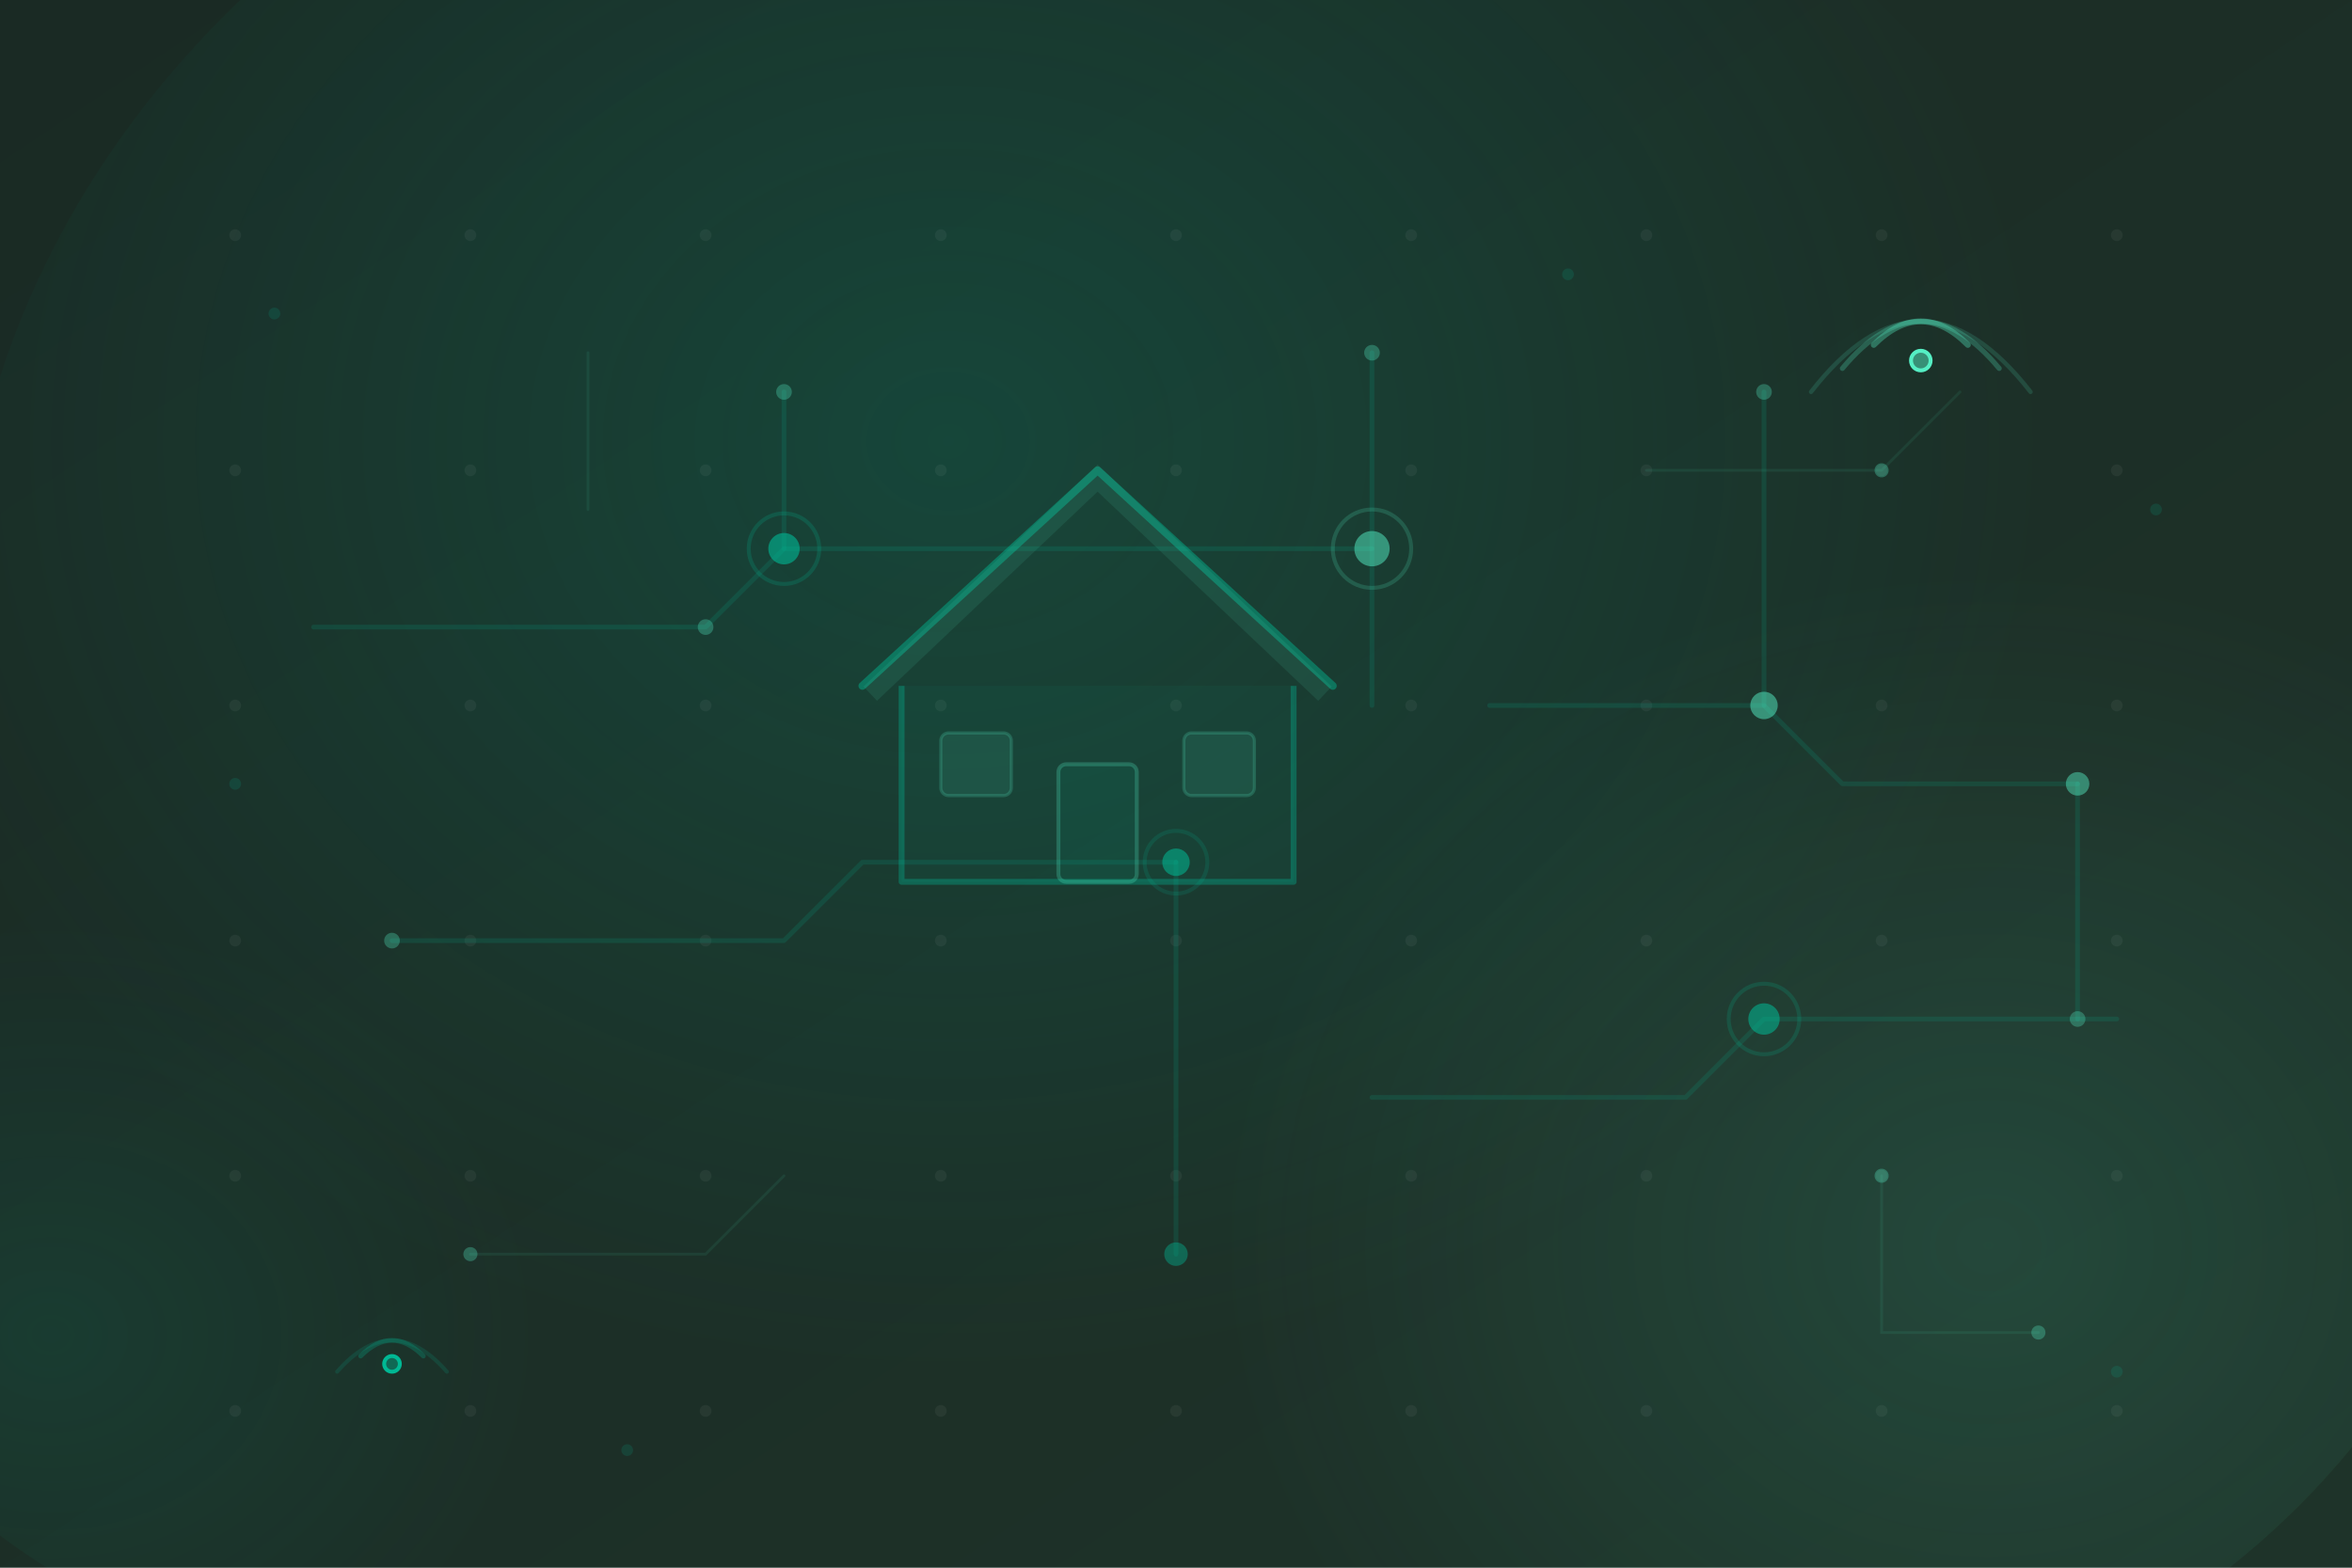
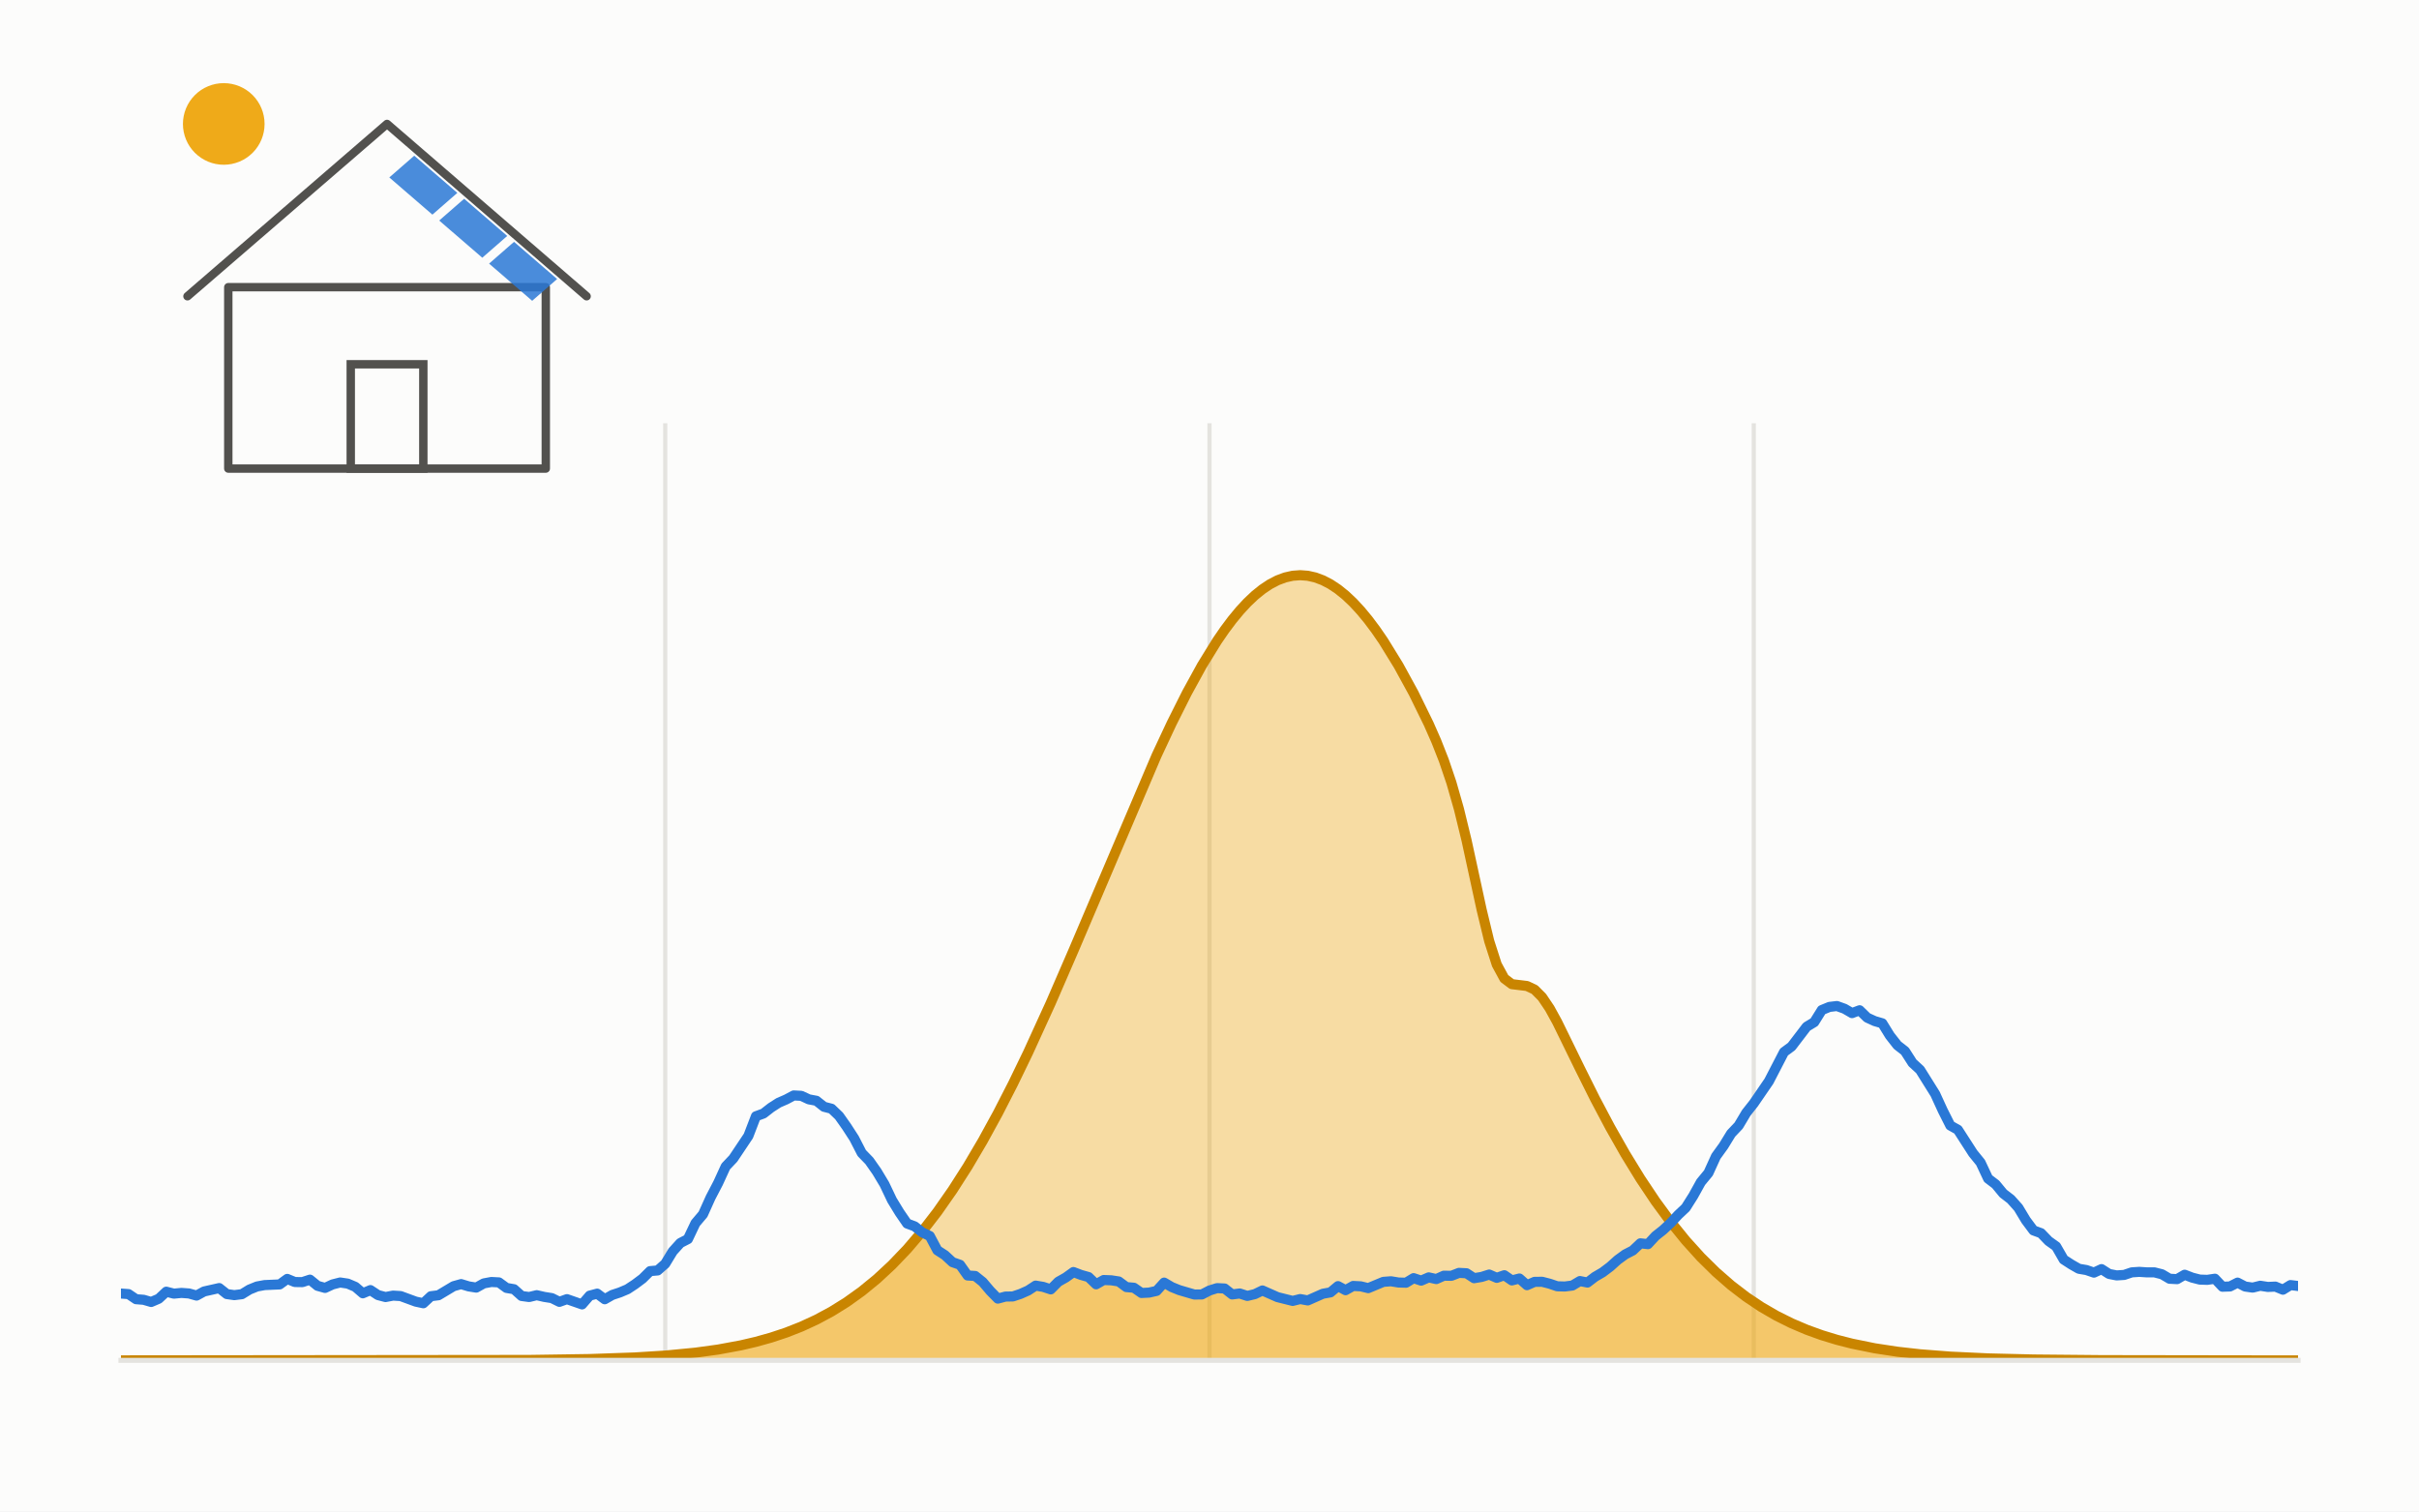
- <svg xmlns="http://www.w3.org/2000/svg" viewBox="0 0 600 400">
+ <svg xmlns="http://www.w3.org/2000/svg" xmlns:xlink="http://www.w3.org/1999/xlink" width="576pt" height="360pt" viewBox="0 0 576 360" version="1.1">
  <defs>
-     <linearGradient id="bg" x1="0" y1="0" x2="1" y2="1">
-       <stop offset="0%" stop-color="#1a2a24" />
-       <stop offset="100%" stop-color="#1e3329" />
-     </linearGradient>
-     <radialGradient id="glow1" cx="45%" cy="40%" r="50%">
-       <stop offset="0%" stop-color="#00b894" stop-opacity="0.18" />
-       <stop offset="100%" stop-color="#00b894" stop-opacity="0" />
-     </radialGradient>
-     <radialGradient id="glow2" cx="70%" cy="65%" r="45%">
-       <stop offset="0%" stop-color="#55efc4" stop-opacity="0.12" />
-       <stop offset="100%" stop-color="#55efc4" stop-opacity="0" />
-     </radialGradient>
-     <radialGradient id="glow3" cx="20%" cy="70%" r="35%">
-       <stop offset="0%" stop-color="#00b894" stop-opacity="0.1" />
-       <stop offset="100%" stop-color="#00b894" stop-opacity="0" />
-     </radialGradient>
-     <radialGradient id="nodeGlow" cx="50%" cy="50%" r="50%">
-       <stop offset="0%" stop-color="#55efc4" stop-opacity="0.6" />
-       <stop offset="100%" stop-color="#55efc4" stop-opacity="0" />
-     </radialGradient>
+     <style type="text/css">*{stroke-linejoin: round; stroke-linecap: butt}</style>
  </defs>
-   <rect width="600" height="400" fill="url(#bg)" />
-   <ellipse cx="270" cy="160" rx="280" ry="240" fill="url(#glow1)" />
-   <ellipse cx="420" cy="260" rx="220" ry="190" fill="url(#glow2)" />
-   <ellipse cx="120" cy="280" rx="180" ry="150" fill="url(#glow3)" />
-   <g fill="#ffffff" fill-opacity="0.05">
-     <circle cx="60" cy="60" r="1.5" />
-     <circle cx="120" cy="60" r="1.5" />
-     <circle cx="180" cy="60" r="1.5" />
-     <circle cx="240" cy="60" r="1.5" />
-     <circle cx="300" cy="60" r="1.5" />
-     <circle cx="360" cy="60" r="1.5" />
-     <circle cx="420" cy="60" r="1.5" />
-     <circle cx="480" cy="60" r="1.5" />
-     <circle cx="540" cy="60" r="1.5" />
-     <circle cx="60" cy="120" r="1.5" />
-     <circle cx="120" cy="120" r="1.5" />
-     <circle cx="180" cy="120" r="1.5" />
-     <circle cx="240" cy="120" r="1.5" />
-     <circle cx="300" cy="120" r="1.5" />
-     <circle cx="360" cy="120" r="1.5" />
-     <circle cx="420" cy="120" r="1.5" />
-     <circle cx="480" cy="120" r="1.5" />
-     <circle cx="540" cy="120" r="1.5" />
-     <circle cx="60" cy="180" r="1.5" />
-     <circle cx="120" cy="180" r="1.5" />
-     <circle cx="180" cy="180" r="1.5" />
-     <circle cx="240" cy="180" r="1.5" />
-     <circle cx="300" cy="180" r="1.5" />
-     <circle cx="360" cy="180" r="1.5" />
-     <circle cx="420" cy="180" r="1.5" />
-     <circle cx="480" cy="180" r="1.5" />
-     <circle cx="540" cy="180" r="1.5" />
-     <circle cx="60" cy="240" r="1.5" />
-     <circle cx="120" cy="240" r="1.5" />
-     <circle cx="180" cy="240" r="1.5" />
-     <circle cx="240" cy="240" r="1.5" />
-     <circle cx="300" cy="240" r="1.5" />
-     <circle cx="360" cy="240" r="1.5" />
-     <circle cx="420" cy="240" r="1.5" />
-     <circle cx="480" cy="240" r="1.5" />
-     <circle cx="540" cy="240" r="1.5" />
-     <circle cx="60" cy="300" r="1.5" />
-     <circle cx="120" cy="300" r="1.5" />
-     <circle cx="180" cy="300" r="1.5" />
-     <circle cx="240" cy="300" r="1.5" />
-     <circle cx="300" cy="300" r="1.5" />
-     <circle cx="360" cy="300" r="1.5" />
-     <circle cx="420" cy="300" r="1.5" />
-     <circle cx="480" cy="300" r="1.5" />
-     <circle cx="540" cy="300" r="1.5" />
-     <circle cx="60" cy="360" r="1.5" />
-     <circle cx="120" cy="360" r="1.5" />
-     <circle cx="180" cy="360" r="1.5" />
-     <circle cx="240" cy="360" r="1.5" />
-     <circle cx="300" cy="360" r="1.5" />
-     <circle cx="360" cy="360" r="1.5" />
-     <circle cx="420" cy="360" r="1.5" />
-     <circle cx="480" cy="360" r="1.5" />
-     <circle cx="540" cy="360" r="1.5" />
+   <g id="figure_1">
+     <g id="patch_1">
+       <path d="M 0 360  L 576 360  L 576 0  L 0 0  z " style="fill: #fcfcfb" />
+     </g>
+     <g id="axes_1">
+       <g id="patch_2">
+         <path d="M 28.8 324  L 547.2 324  L 547.2 100.8  L 28.8 100.8  z " style="fill: #fcfcfb" />
+       </g>
+       <g id="line2d_1">
+         <path d="M 158.4 324  L 158.4 100.8  " clip-path="url(#p621717ee57)" style="fill: none; stroke: #e4e3df; stroke-linecap: square" />
+       </g>
+       <g id="line2d_2">
+         <path d="M 288 324  L 288 100.8  " clip-path="url(#p621717ee57)" style="fill: none; stroke: #e4e3df; stroke-linecap: square" />
+       </g>
+       <g id="line2d_3">
+         <path d="M 417.6 324  L 417.6 100.8  " clip-path="url(#p621717ee57)" style="fill: none; stroke: #e4e3df; stroke-linecap: square" />
+       </g>
+       <g id="FillBetweenPolyCollection_1">
+         <defs>
+           <path id="m6643ab1f1b" d="M 28.8 -36  L 28.8 -36  L 30.6 -36  L 32.4 -36  L 34.2 -36  L 36 -36  L 37.8 -36  L 39.6 -36  L 41.4 -36  L 43.2 -36  L 45 -36  L 46.8 -36  L 48.6 -36  L 50.4 -36  L 52.2 -36  L 54 -36  L 55.8 -36  L 57.6 -36  L 59.4 -36  L 61.2 -36  L 63 -36  L 64.8 -36  L 66.6 -36  L 68.4 -36  L 70.2 -36  L 72 -36  L 73.8 -36  L 75.6 -36  L 77.4 -36  L 79.2 -36  L 81 -36  L 82.8 -36  L 84.6 -36  L 86.4 -36  L 88.2 -36  L 90 -36  L 91.8 -36  L 93.6 -36  L 95.4 -36  L 97.2 -36  L 99 -36  L 100.8 -36  L 102.6 -36  L 104.4 -36  L 106.2 -36  L 108 -36  L 109.8 -36  L 111.6 -36  L 113.4 -36  L 115.2 -36  L 117 -36  L 118.8 -36  L 120.6 -36  L 122.4 -36  L 124.2 -36  L 126 -36  L 127.8 -36  L 129.6 -36  L 131.4 -36  L 133.2 -36  L 135 -36  L 136.8 -36  L 138.6 -36  L 140.4 -36  L 142.2 -36  L 144 -36  L 145.8 -36  L 147.6 -36  L 149.4 -36  L 151.2 -36  L 153 -36  L 154.8 -36  L 156.6 -36  L 158.4 -36  L 160.2 -36  L 162 -36  L 163.8 -36  L 165.6 -36  L 167.4 -36  L 169.2 -36  L 171 -36  L 172.8 -36  L 174.6 -36  L 176.4 -36  L 178.2 -36  L 180 -36  L 181.8 -36  L 183.6 -36  L 185.4 -36  L 187.2 -36  L 189 -36  L 190.8 -36  L 192.6 -36  L 194.4 -36  L 196.2 -36  L 198 -36  L 199.8 -36  L 201.6 -36  L 203.4 -36  L 205.2 -36  L 207 -36  L 208.8 -36  L 210.6 -36  L 212.4 -36  L 214.2 -36  L 216 -36  L 217.8 -36  L 219.6 -36  L 221.4 -36  L 223.2 -36  L 225 -36  L 226.8 -36  L 228.6 -36  L 230.4 -36  L 232.2 -36  L 234 -36  L 235.8 -36  L 237.6 -36  L 239.4 -36  L 241.2 -36  L 243 -36  L 244.8 -36  L 246.6 -36  L 248.4 -36  L 250.2 -36  L 252 -36  L 253.8 -36  L 255.6 -36  L 257.4 -36  L 259.2 -36  L 261 -36  L 262.8 -36  L 264.6 -36  L 266.4 -36  L 268.2 -36  L 270 -36  L 271.8 -36  L 273.6 -36  L 275.4 -36  L 277.2 -36  L 279 -36  L 280.8 -36  L 282.6 -36  L 284.4 -36  L 286.2 -36  L 288 -36  L 289.8 -36  L 291.6 -36  L 293.4 -36  L 295.2 -36  L 297 -36  L 298.8 -36  L 300.6 -36  L 302.4 -36  L 304.2 -36  L 306 -36  L 307.8 -36  L 309.6 -36  L 311.4 -36  L 313.2 -36  L 315 -36  L 316.8 -36  L 318.6 -36  L 320.4 -36  L 322.2 -36  L 324 -36  L 325.8 -36  L 327.6 -36  L 329.4 -36  L 331.2 -36  L 333 -36  L 334.8 -36  L 336.6 -36  L 338.4 -36  L 340.2 -36  L 342 -36  L 343.8 -36  L 345.6 -36  L 347.4 -36  L 349.2 -36  L 351 -36  L 352.8 -36  L 354.6 -36  L 356.4 -36  L 358.2 -36  L 360 -36  L 361.8 -36  L 363.6 -36  L 365.4 -36  L 367.2 -36  L 369 -36  L 370.8 -36  L 372.6 -36  L 374.4 -36  L 376.2 -36  L 378 -36  L 379.8 -36  L 381.6 -36  L 383.4 -36  L 385.2 -36  L 387 -36  L 388.8 -36  L 390.6 -36  L 392.4 -36  L 394.2 -36  L 396 -36  L 397.8 -36  L 399.6 -36  L 401.4 -36  L 403.2 -36  L 405 -36  L 406.8 -36  L 408.6 -36  L 410.4 -36  L 412.2 -36  L 414 -36  L 415.8 -36  L 417.6 -36  L 419.4 -36  L 421.2 -36  L 423 -36  L 424.8 -36  L 426.6 -36  L 428.4 -36  L 430.2 -36  L 432 -36  L 433.8 -36  L 435.6 -36  L 437.4 -36  L 439.2 -36  L 441 -36  L 442.8 -36  L 444.6 -36  L 446.4 -36  L 448.2 -36  L 450 -36  L 451.8 -36  L 453.6 -36  L 455.4 -36  L 457.2 -36  L 459 -36  L 460.8 -36  L 462.6 -36  L 464.4 -36  L 466.2 -36  L 468 -36  L 469.8 -36  L 471.6 -36  L 473.4 -36  L 475.2 -36  L 477 -36  L 478.8 -36  L 480.6 -36  L 482.4 -36  L 484.2 -36  L 486 -36  L 487.8 -36  L 489.6 -36  L 491.4 -36  L 493.2 -36  L 495 -36  L 496.8 -36  L 498.6 -36  L 500.4 -36  L 502.2 -36  L 504 -36  L 505.8 -36  L 507.6 -36  L 509.4 -36  L 511.2 -36  L 513 -36  L 514.8 -36  L 516.6 -36  L 518.4 -36  L 520.2 -36  L 522 -36  L 523.8 -36  L 525.6 -36  L 527.4 -36  L 529.2 -36  L 531 -36  L 532.8 -36  L 534.6 -36  L 536.4 -36  L 538.2 -36  L 540 -36  L 541.8 -36  L 543.6 -36  L 545.4 -36  L 547.2 -36  L 547.2 -36.001  L 547.2 -36.001  L 545.4 -36.001  L 543.6 -36.001  L 541.8 -36.001  L 540 -36.001  L 538.2 -36.002  L 536.4 -36.002  L 534.6 -36.002  L 532.8 -36.003  L 531 -36.003  L 529.2 -36.004  L 527.4 -36.005  L 525.6 -36.006  L 523.8 -36.007  L 522 -36.008  L 520.2 -36.009  L 518.4 -36.011  L 516.6 -36.013  L 514.8 -36.016  L 513 -36.018  L 511.2 -36.022  L 509.4 -36.025  L 507.6 -36.03  L 505.8 -36.035  L 504 -36.041  L 502.2 -36.048  L 500.4 -36.056  L 498.6 -36.065  L 496.8 -36.075  L 495 -36.088  L 493.2 -36.102  L 491.4 -36.118  L 489.6 -36.136  L 487.8 -36.157  L 486 -36.181  L 484.2 -36.208  L 482.4 -36.24  L 480.6 -36.275  L 478.8 -36.315  L 477 -36.361  L 475.2 -36.413  L 473.4 -36.471  L 471.6 -36.537  L 469.8 -36.611  L 468 -36.694  L 466.2 -36.788  L 464.4 -36.893  L 462.6 -37.01  L 460.8 -37.141  L 459 -37.288  L 457.2 -37.451  L 455.4 -37.632  L 453.6 -37.834  L 451.8 -38.057  L 450 -38.304  L 448.2 -38.577  L 446.4 -38.878  L 444.6 -39.21  L 442.8 -39.575  L 441 -39.976  L 439.2 -40.415  L 437.4 -40.896  L 435.6 -41.421  L 433.8 -41.994  L 432 -42.617  L 430.2 -43.296  L 428.4 -44.032  L 426.6 -44.829  L 424.8 -45.692  L 423 -46.623  L 421.2 -47.627  L 419.4 -48.708  L 417.6 -49.869  L 415.8 -51.115  L 414 -52.448  L 412.2 -53.874  L 410.4 -55.394  L 408.6 -57.014  L 406.8 -58.736  L 405 -60.564  L 403.2 -62.5  L 401.4 -64.548  L 399.6 -66.709  L 397.8 -68.987  L 396 -71.382  L 394.2 -73.896  L 392.4 -76.531  L 390.6 -79.286  L 388.8 -82.161  L 387 -85.156  L 385.2 -88.27  L 383.4 -91.501  L 381.6 -94.846  L 379.8 -98.302  L 378 -101.863  L 376.2 -105.516  L 374.4 -109.233  L 372.6 -112.953  L 370.8 -116.555  L 369 -119.835  L 367.2 -122.511  L 365.4 -124.317  L 363.6 -125.164  L 361.8 -125.345  L 360 -125.601  L 358.2 -126.951  L 356.4 -130.271  L 354.6 -135.87  L 352.8 -143.319  L 351 -151.67  L 349.2 -159.896  L 347.4 -167.287  L 345.6 -173.59  L 343.8 -178.902  L 342 -183.482  L 340.2 -187.577  L 338.4 -191.361  L 336.6 -194.925  L 334.8 -198.304  L 333 -201.506  L 331.2 -204.524  L 329.4 -207.348  L 327.6 -209.969  L 325.8 -212.374  L 324 -214.554  L 322.2 -216.5  L 320.4 -218.203  L 318.6 -219.657  L 316.8 -220.856  L 315 -221.793  L 313.2 -222.466  L 311.4 -222.87  L 309.6 -223.005  L 307.8 -222.87  L 306 -222.466  L 304.2 -221.793  L 302.4 -220.856  L 300.6 -219.657  L 298.8 -218.203  L 297 -216.5  L 295.2 -214.554  L 293.4 -212.374  L 291.6 -209.969  L 289.8 -207.349  L 288 -204.524  L 286.2 -201.507  L 284.4 -198.309  L 282.6 -194.943  L 280.8 -191.422  L 279 -187.76  L 277.2 -183.97  L 275.4 -180.066  L 273.6 -176.062  L 271.8 -171.973  L 270 -167.813  L 268.2 -163.596  L 266.4 -159.335  L 264.6 -155.044  L 262.8 -150.737  L 261 -146.426  L 259.2 -142.123  L 257.4 -137.841  L 255.6 -133.59  L 253.8 -129.381  L 252 -125.226  L 250.2 -121.131  L 248.4 -117.108  L 246.6 -113.163  L 244.8 -109.304  L 243 -105.537  L 241.2 -101.869  L 239.4 -98.304  L 237.6 -94.847  L 235.8 -91.501  L 234 -88.27  L 232.2 -85.156  L 230.4 -82.161  L 228.6 -79.286  L 226.8 -76.531  L 225 -73.896  L 223.2 -71.382  L 221.4 -68.987  L 219.6 -66.709  L 217.8 -64.548  L 216 -62.5  L 214.2 -60.564  L 212.4 -58.736  L 210.6 -57.014  L 208.8 -55.394  L 207 -53.874  L 205.2 -52.448  L 203.4 -51.115  L 201.6 -49.869  L 199.8 -48.708  L 198 -47.627  L 196.2 -46.623  L 194.4 -45.692  L 192.6 -44.829  L 190.8 -44.032  L 189 -43.296  L 187.2 -42.617  L 185.4 -41.994  L 183.6 -41.421  L 181.8 -40.896  L 180 -40.415  L 178.2 -39.976  L 176.4 -39.575  L 174.6 -39.21  L 172.8 -38.878  L 171 -38.577  L 169.2 -38.304  L 167.4 -38.057  L 165.6 -37.834  L 163.8 -37.632  L 162 -37.451  L 160.2 -37.288  L 158.4 -37.141  L 156.6 -37.01  L 154.8 -36.893  L 153 -36.788  L 151.2 -36.694  L 149.4 -36.611  L 147.6 -36.537  L 145.8 -36.471  L 144 -36.413  L 142.2 -36.361  L 140.4 -36.315  L 138.6 -36.275  L 136.8 -36.24  L 135 -36.208  L 133.2 -36.181  L 131.4 -36.157  L 129.6 -36.136  L 127.8 -36.118  L 126 -36.102  L 124.2 -36.088  L 122.4 -36.075  L 120.6 -36.065  L 118.8 -36.056  L 117 -36.048  L 115.2 -36.041  L 113.4 -36.035  L 111.6 -36.03  L 109.8 -36.025  L 108 -36.022  L 106.2 -36.018  L 104.4 -36.016  L 102.6 -36.013  L 100.8 -36.011  L 99 -36.009  L 97.2 -36.008  L 95.4 -36.007  L 93.6 -36.006  L 91.8 -36.005  L 90 -36.004  L 88.2 -36.003  L 86.4 -36.003  L 84.6 -36.002  L 82.8 -36.002  L 81 -36.002  L 79.2 -36.001  L 77.4 -36.001  L 75.6 -36.001  L 73.8 -36.001  L 72 -36.001  L 70.2 -36.001  L 68.4 -36  L 66.6 -36  L 64.8 -36  L 63 -36  L 61.2 -36  L 59.4 -36  L 57.6 -36  L 55.8 -36  L 54 -36  L 52.2 -36  L 50.4 -36  L 48.6 -36  L 46.8 -36  L 45 -36  L 43.2 -36  L 41.4 -36  L 39.6 -36  L 37.8 -36  L 36 -36  L 34.2 -36  L 32.4 -36  L 30.6 -36  L 28.8 -36  z " />
+         </defs>
+         <g clip-path="url(#p621717ee57)">
+           <use xlink:href="#m6643ab1f1b" x="0" y="360" style="fill: #eda100; fill-opacity: 0.35" />
+         </g>
+       </g>
+       <g id="FillBetweenPolyCollection_2">
+         <defs>
+           <path id="mfd271d36ff" d="M 28.8 -36  L 28.8 -36  L 30.6 -36  L 32.4 -36  L 34.2 -36  L 36 -36  L 37.8 -36  L 39.6 -36  L 41.4 -36  L 43.2 -36  L 45 -36  L 46.8 -36  L 48.6 -36  L 50.4 -36  L 52.2 -36  L 54 -36  L 55.8 -36  L 57.6 -36  L 59.4 -36  L 61.2 -36  L 63 -36  L 64.8 -36  L 66.6 -36  L 68.4 -36  L 70.2 -36  L 72 -36  L 73.8 -36  L 75.6 -36  L 77.4 -36  L 79.2 -36  L 81 -36  L 82.8 -36  L 84.6 -36  L 86.4 -36  L 88.2 -36  L 90 -36  L 91.8 -36  L 93.6 -36  L 95.4 -36  L 97.2 -36  L 99 -36  L 100.8 -36  L 102.6 -36  L 104.4 -36  L 106.2 -36  L 108 -36  L 109.8 -36  L 111.6 -36  L 113.4 -36  L 115.2 -36  L 117 -36  L 118.8 -36  L 120.6 -36  L 122.4 -36  L 124.2 -36  L 126 -36  L 127.8 -36  L 129.6 -36  L 131.4 -36  L 133.2 -36  L 135 -36  L 136.8 -36  L 138.6 -36  L 140.4 -36  L 142.2 -36  L 144 -36  L 145.8 -36  L 147.6 -36  L 149.4 -36  L 151.2 -36  L 153 -36  L 154.8 -36  L 156.6 -36  L 158.4 -36  L 160.2 -36  L 162 -36  L 163.8 -36  L 165.6 -36  L 167.4 -36  L 169.2 -36  L 171 -36  L 172.8 -36  L 174.6 -36  L 176.4 -36  L 178.2 -36  L 180 -36  L 181.8 -36  L 183.6 -36  L 185.4 -36  L 187.2 -36  L 189 -36  L 190.8 -36  L 192.6 -36  L 194.4 -36  L 196.2 -36  L 198 -36  L 199.8 -36  L 201.6 -36  L 203.4 -36  L 205.2 -36  L 207 -36  L 208.8 -36  L 210.6 -36  L 212.4 -36  L 214.2 -36  L 216 -36  L 217.8 -36  L 219.6 -36  L 221.4 -36  L 223.2 -36  L 225 -36  L 226.8 -36  L 228.6 -36  L 230.4 -36  L 232.2 -36  L 234 -36  L 235.8 -36  L 237.6 -36  L 239.4 -36  L 241.2 -36  L 243 -36  L 244.8 -36  L 246.6 -36  L 248.4 -36  L 250.2 -36  L 252 -36  L 253.8 -36  L 255.6 -36  L 257.4 -36  L 259.2 -36  L 261 -36  L 262.8 -36  L 264.6 -36  L 266.4 -36  L 268.2 -36  L 270 -36  L 271.8 -36  L 273.6 -36  L 275.4 -36  L 277.2 -36  L 279 -36  L 280.8 -36  L 282.6 -36  L 284.4 -36  L 286.2 -36  L 288 -36  L 289.8 -36  L 291.6 -36  L 293.4 -36  L 295.2 -36  L 297 -36  L 298.8 -36  L 300.6 -36  L 302.4 -36  L 304.2 -36  L 306 -36  L 307.8 -36  L 309.6 -36  L 311.4 -36  L 313.2 -36  L 315 -36  L 316.8 -36  L 318.6 -36  L 320.4 -36  L 322.2 -36  L 324 -36  L 325.8 -36  L 327.6 -36  L 329.4 -36  L 331.2 -36  L 333 -36  L 334.8 -36  L 336.6 -36  L 338.4 -36  L 340.2 -36  L 342 -36  L 343.8 -36  L 345.6 -36  L 347.4 -36  L 349.2 -36  L 351 -36  L 352.8 -36  L 354.6 -36  L 356.4 -36  L 358.2 -36  L 360 -36  L 361.8 -36  L 363.6 -36  L 365.4 -36  L 367.2 -36  L 369 -36  L 370.8 -36  L 372.6 -36  L 374.4 -36  L 376.2 -36  L 378 -36  L 379.8 -36  L 381.6 -36  L 383.4 -36  L 385.2 -36  L 387 -36  L 388.8 -36  L 390.6 -36  L 392.4 -36  L 394.2 -36  L 396 -36  L 397.8 -36  L 399.6 -36  L 401.4 -36  L 403.2 -36  L 405 -36  L 406.8 -36  L 408.6 -36  L 410.4 -36  L 412.2 -36  L 414 -36  L 415.8 -36  L 417.6 -36  L 419.4 -36  L 421.2 -36  L 423 -36  L 424.8 -36  L 426.6 -36  L 428.4 -36  L 430.2 -36  L 432 -36  L 433.8 -36  L 435.6 -36  L 437.4 -36  L 439.2 -36  L 441 -36  L 442.8 -36  L 444.6 -36  L 446.4 -36  L 448.2 -36  L 450 -36  L 451.8 -36  L 453.6 -36  L 455.4 -36  L 457.2 -36  L 459 -36  L 460.8 -36  L 462.6 -36  L 464.4 -36  L 466.2 -36  L 468 -36  L 469.8 -36  L 471.6 -36  L 473.4 -36  L 475.2 -36  L 477 -36  L 478.8 -36  L 480.6 -36  L 482.4 -36  L 484.2 -36  L 486 -36  L 487.8 -36  L 489.6 -36  L 491.4 -36  L 493.2 -36  L 495 -36  L 496.8 -36  L 498.6 -36  L 500.4 -36  L 502.2 -36  L 504 -36  L 505.8 -36  L 507.6 -36  L 509.4 -36  L 511.2 -36  L 513 -36  L 514.8 -36  L 516.6 -36  L 518.4 -36  L 520.2 -36  L 522 -36  L 523.8 -36  L 525.6 -36  L 527.4 -36  L 529.2 -36  L 531 -36  L 532.8 -36  L 534.6 -36  L 536.4 -36  L 538.2 -36  L 540 -36  L 541.8 -36  L 543.6 -36  L 545.4 -36  L 547.2 -36  L 547.2 -36.001  L 547.2 -36.001  L 545.4 -36.001  L 543.6 -36.001  L 541.8 -36.001  L 540 -36.001  L 538.2 -36.002  L 536.4 -36.002  L 534.6 -36.002  L 532.8 -36.003  L 531 -36.003  L 529.2 -36.004  L 527.4 -36.005  L 525.6 -36.006  L 523.8 -36.007  L 522 -36.008  L 520.2 -36.009  L 518.4 -36.011  L 516.6 -36.013  L 514.8 -36.016  L 513 -36.018  L 511.2 -36.022  L 509.4 -36.025  L 507.6 -36.03  L 505.8 -36.035  L 504 -36.041  L 502.2 -36.048  L 500.4 -36.056  L 498.6 -36.065  L 496.8 -36.075  L 495 -36.088  L 493.2 -36.102  L 491.4 -36.118  L 489.6 -36.136  L 487.8 -36.157  L 486 -36.181  L 484.2 -36.208  L 482.4 -36.24  L 480.6 -36.275  L 478.8 -36.315  L 477 -36.361  L 475.2 -36.413  L 473.4 -36.471  L 471.6 -36.537  L 469.8 -36.611  L 468 -36.694  L 466.2 -36.788  L 464.4 -36.893  L 462.6 -37.01  L 460.8 -37.141  L 459 -37.288  L 457.2 -37.451  L 455.4 -37.632  L 453.6 -37.834  L 451.8 -38.057  L 450 -38.304  L 448.2 -38.577  L 446.4 -38.878  L 444.6 -39.21  L 442.8 -39.575  L 441 -39.976  L 439.2 -40.415  L 437.4 -40.896  L 435.6 -41.421  L 433.8 -41.994  L 432 -42.617  L 430.2 -43.296  L 428.4 -44.032  L 426.6 -44.829  L 424.8 -45.692  L 423 -46.623  L 421.2 -47.627  L 419.4 -48.708  L 417.6 -49.869  L 415.8 -51.115  L 414 -52.448  L 412.2 -53.874  L 410.4 -55.394  L 408.6 -57.014  L 406.8 -58.736  L 405 -60.564  L 403.2 -62.5  L 401.4 -64.548  L 399.6 -66.709  L 397.8 -68.716  L 396 -67.044  L 394.2 -65.619  L 392.4 -63.679  L 390.6 -63.876  L 388.8 -62.175  L 387 -61.243  L 385.2 -59.932  L 383.4 -58.314  L 381.6 -56.959  L 379.8 -55.908  L 378 -54.531  L 376.2 -54.892  L 374.4 -53.821  L 372.6 -53.592  L 370.8 -53.644  L 369 -54.255  L 367.2 -54.719  L 365.4 -54.698  L 363.6 -53.905  L 361.8 -55.498  L 360 -55.041  L 358.2 -56.277  L 356.4 -55.653  L 354.6 -56.44  L 352.8 -55.872  L 351 -55.57  L 349.2 -56.747  L 347.4 -56.838  L 345.6 -56.138  L 343.8 -56.166  L 342 -55.359  L 340.2 -55.766  L 338.4 -54.988  L 336.6 -55.586  L 334.8 -54.493  L 333 -54.543  L 331.2 -54.837  L 329.4 -54.699  L 327.6 -53.952  L 325.8 -53.201  L 324 -53.634  L 322.2 -53.724  L 320.4 -52.712  L 318.6 -53.686  L 316.8 -52.191  L 315 -51.869  L 313.2 -51.102  L 311.4 -50.274  L 309.6 -50.603  L 307.8 -50.158  L 306 -50.56  L 304.2 -51.059  L 302.4 -51.86  L 300.6 -52.649  L 298.8 -51.777  L 297 -51.346  L 295.2 -51.932  L 293.4 -51.7  L 291.6 -53.116  L 289.8 -53.205  L 288 -52.638  L 286.2 -51.702  L 284.4 -51.678  L 282.6 -52.21  L 280.8 -52.732  L 279 -53.464  L 277.2 -54.521  L 275.4 -52.544  L 273.6 -52.138  L 271.8 -52.049  L 270 -53.298  L 268.2 -53.454  L 266.4 -54.79  L 264.6 -55.069  L 262.8 -55.137  L 261 -54.113  L 259.2 -55.843  L 257.4 -56.352  L 255.6 -57.038  L 253.8 -55.744  L 252 -54.726  L 250.2 -52.909  L 248.4 -53.501  L 246.6 -53.806  L 244.8 -52.631  L 243 -51.828  L 241.2 -51.224  L 239.4 -51.192  L 237.6 -50.706  L 235.8 -52.538  L 234 -54.662  L 232.2 -56.104  L 230.4 -56.214  L 228.6 -58.757  L 226.8 -59.388  L 225 -61.055  L 223.2 -62.219  L 221.4 -65.614  L 219.6 -66.48  L 217.8 -64.548  L 216 -62.5  L 214.2 -60.564  L 212.4 -58.736  L 210.6 -57.014  L 208.8 -55.394  L 207 -53.874  L 205.2 -52.448  L 203.4 -51.115  L 201.6 -49.869  L 199.8 -48.708  L 198 -47.627  L 196.2 -46.623  L 194.4 -45.692  L 192.6 -44.829  L 190.8 -44.032  L 189 -43.296  L 187.2 -42.617  L 185.4 -41.994  L 183.6 -41.421  L 181.8 -40.896  L 180 -40.415  L 178.2 -39.976  L 176.4 -39.575  L 174.6 -39.21  L 172.8 -38.878  L 171 -38.577  L 169.2 -38.304  L 167.4 -38.057  L 165.6 -37.834  L 163.8 -37.632  L 162 -37.451  L 160.2 -37.288  L 158.4 -37.141  L 156.6 -37.01  L 154.8 -36.893  L 153 -36.788  L 151.2 -36.694  L 149.4 -36.611  L 147.6 -36.537  L 145.8 -36.471  L 144 -36.413  L 142.2 -36.361  L 140.4 -36.315  L 138.6 -36.275  L 136.8 -36.24  L 135 -36.208  L 133.2 -36.181  L 131.4 -36.157  L 129.6 -36.136  L 127.8 -36.118  L 126 -36.102  L 124.2 -36.088  L 122.4 -36.075  L 120.6 -36.065  L 118.8 -36.056  L 117 -36.048  L 115.2 -36.041  L 113.4 -36.035  L 111.6 -36.03  L 109.8 -36.025  L 108 -36.022  L 106.2 -36.018  L 104.4 -36.016  L 102.6 -36.013  L 100.8 -36.011  L 99 -36.009  L 97.2 -36.008  L 95.4 -36.007  L 93.6 -36.006  L 91.8 -36.005  L 90 -36.004  L 88.2 -36.003  L 86.4 -36.003  L 84.6 -36.002  L 82.8 -36.002  L 81 -36.002  L 79.2 -36.001  L 77.4 -36.001  L 75.6 -36.001  L 73.8 -36.001  L 72 -36.001  L 70.2 -36.001  L 68.4 -36  L 66.6 -36  L 64.8 -36  L 63 -36  L 61.2 -36  L 59.4 -36  L 57.6 -36  L 55.8 -36  L 54 -36  L 52.2 -36  L 50.4 -36  L 48.6 -36  L 46.8 -36  L 45 -36  L 43.2 -36  L 41.4 -36  L 39.6 -36  L 37.8 -36  L 36 -36  L 34.2 -36  L 32.4 -36  L 30.6 -36  L 28.8 -36  z " />
+         </defs>
+         <g clip-path="url(#p621717ee57)">
+           <use xlink:href="#mfd271d36ff" x="0" y="360" style="fill: #eda100; fill-opacity: 0.35" />
+         </g>
+       </g>
+       <g id="matplotlib.axis_1" />
+       <g id="matplotlib.axis_2" />
+       <g id="line2d_4">
+         <path d="M 28.8 324  L 126 323.898  L 140.4 323.685  L 151.2 323.306  L 158.4 322.859  L 165.6 322.166  L 171 321.423  L 176.4 320.425  L 180 319.585  L 183.6 318.579  L 187.2 317.383  L 190.8 315.968  L 194.4 314.308  L 198 312.373  L 201.6 310.131  L 205.2 307.552  L 208.8 304.606  L 212.4 301.264  L 216 297.5  L 219.6 293.291  L 223.2 288.618  L 226.8 283.469  L 230.4 277.839  L 234 271.73  L 237.6 265.153  L 241.2 258.131  L 244.8 250.696  L 250.2 238.869  L 255.6 226.41  L 275.4 179.934  L 279 172.24  L 282.6 165.057  L 286.2 158.493  L 289.8 152.651  L 291.6 150.031  L 293.4 147.626  L 295.2 145.446  L 297 143.5  L 298.8 141.797  L 300.6 140.343  L 302.4 139.144  L 304.2 138.207  L 306 137.534  L 307.8 137.13  L 309.6 136.995  L 311.4 137.13  L 313.2 137.534  L 315 138.207  L 316.8 139.144  L 318.6 140.343  L 320.4 141.797  L 322.2 143.5  L 324 145.446  L 325.8 147.626  L 327.6 150.031  L 329.4 152.652  L 333 158.494  L 336.6 165.075  L 340.2 172.423  L 342 176.518  L 343.8 181.098  L 345.6 186.41  L 347.4 192.713  L 349.2 200.104  L 352.8 216.681  L 354.6 224.13  L 356.4 229.729  L 358.2 233.049  L 360 234.399  L 363.6 234.836  L 365.4 235.683  L 367.2 237.489  L 369 240.165  L 370.8 243.445  L 376.2 254.484  L 379.8 261.698  L 383.4 268.499  L 387 274.844  L 390.6 280.714  L 394.2 286.104  L 397.8 291.013  L 401.4 295.452  L 405 299.436  L 408.6 302.986  L 412.2 306.126  L 415.8 308.885  L 419.4 311.292  L 423 313.377  L 426.6 315.171  L 430.2 316.704  L 433.8 318.006  L 437.4 319.104  L 441 320.024  L 446.4 321.122  L 451.8 321.943  L 457.2 322.549  L 464.4 323.107  L 473.4 323.529  L 484.2 323.792  L 500.4 323.944  L 536.4 323.998  L 547.2 323.999  L 547.2 323.999  " clip-path="url(#p621717ee57)" style="fill: none; stroke: #c98500; stroke-width: 2.4; stroke-linecap: round" />
+       </g>
+       <g id="line2d_5">
+         <path d="M 28.8 308.085  L 30.6 308.215  L 32.4 309.433  L 34.2 309.573  L 36 310.095  L 37.8 309.322  L 39.6 307.644  L 41.4 308.109  L 43.2 307.936  L 45 308.066  L 46.8 308.572  L 48.6 307.59  L 52.2 306.781  L 54 308.208  L 55.8 308.464  L 57.6 308.237  L 59.4 307.135  L 61.2 306.403  L 63 306.071  L 66.6 305.911  L 68.4 304.599  L 70.2 305.34  L 72 305.366  L 73.8 304.776  L 75.6 306.243  L 77.4 306.748  L 79.2 305.911  L 81 305.451  L 82.8 305.721  L 84.6 306.485  L 86.4 308.028  L 88.2 307.265  L 90 308.448  L 91.8 308.92  L 93.6 308.578  L 95.4 308.687  L 99 310.01  L 100.8 310.399  L 102.6 308.724  L 104.4 308.493  L 108 306.339  L 109.8 305.835  L 111.6 306.381  L 113.4 306.671  L 115.2 305.669  L 117 305.332  L 118.8 305.428  L 120.6 306.745  L 122.4 307.054  L 124.2 308.668  L 126 308.913  L 127.8 308.478  L 129.6 308.888  L 131.4 309.173  L 133.2 310.064  L 135 309.419  L 138.6 310.671  L 140.4 308.589  L 142.2 308.108  L 144 309.445  L 145.8 308.418  L 147.6 307.823  L 149.4 307.061  L 151.2 305.876  L 153 304.527  L 154.8 302.743  L 156.6 302.584  L 158.4 300.996  L 160.2 298.035  L 162 296.043  L 163.8 295.115  L 165.6 291.331  L 167.4 289.21  L 169.2 285.214  L 171 281.761  L 172.8 277.831  L 174.6 275.933  L 178.2 270.549  L 180 265.864  L 181.8 265.202  L 183.6 263.799  L 185.4 262.643  L 187.2 261.86  L 189 260.904  L 190.8 260.996  L 192.6 261.833  L 194.4 262.172  L 196.2 263.6  L 198 264.068  L 199.8 265.794  L 201.6 268.349  L 203.4 271.13  L 205.2 274.629  L 207 276.489  L 208.8 279.057  L 210.6 282.06  L 212.4 285.839  L 214.2 288.791  L 216 291.412  L 217.8 292.084  L 219.6 293.52  L 221.4 294.386  L 223.2 297.781  L 225 298.945  L 226.8 300.612  L 228.6 301.243  L 230.4 303.786  L 232.2 303.896  L 234 305.338  L 235.8 307.462  L 237.6 309.294  L 239.4 308.808  L 241.2 308.776  L 243 308.172  L 244.8 307.369  L 246.6 306.194  L 248.4 306.499  L 250.2 307.091  L 252 305.274  L 253.8 304.256  L 255.6 302.962  L 257.4 303.648  L 259.2 304.157  L 261 305.887  L 262.8 304.863  L 264.6 304.931  L 266.4 305.21  L 268.2 306.546  L 270 306.702  L 271.8 307.951  L 273.6 307.862  L 275.4 307.456  L 277.2 305.479  L 279 306.536  L 280.8 307.268  L 284.4 308.322  L 286.2 308.298  L 288 307.362  L 289.8 306.795  L 291.6 306.884  L 293.4 308.3  L 295.2 308.068  L 297 308.654  L 298.8 308.223  L 300.6 307.351  L 304.2 308.941  L 307.8 309.842  L 309.6 309.397  L 311.4 309.726  L 315 308.131  L 316.8 307.809  L 318.6 306.314  L 320.4 307.288  L 322.2 306.276  L 324 306.366  L 325.8 306.799  L 329.4 305.301  L 331.2 305.163  L 333 305.457  L 334.8 305.507  L 336.6 304.414  L 338.4 305.012  L 340.2 304.234  L 342 304.641  L 343.8 303.834  L 345.6 303.862  L 347.4 303.162  L 349.2 303.253  L 351 304.43  L 352.8 304.128  L 354.6 303.56  L 356.4 304.347  L 358.2 303.723  L 360 304.959  L 361.8 304.502  L 363.6 306.095  L 365.4 305.302  L 367.2 305.281  L 369 305.745  L 370.8 306.356  L 372.6 306.408  L 374.4 306.179  L 376.2 305.108  L 378 305.469  L 379.8 304.092  L 381.6 303.041  L 383.4 301.686  L 385.2 300.068  L 387 298.757  L 388.8 297.825  L 390.6 296.124  L 392.4 296.321  L 394.2 294.381  L 396 292.956  L 397.8 291.284  L 399.6 289.343  L 401.4 287.648  L 403.2 284.799  L 405 281.551  L 406.8 279.368  L 408.6 275.414  L 410.4 272.923  L 412.2 269.989  L 414 268.087  L 415.8 265.062  L 417.6 262.778  L 421.2 257.523  L 424.8 250.571  L 426.6 249.245  L 430.2 244.532  L 432 243.447  L 433.8 240.563  L 435.6 239.822  L 437.4 239.605  L 439.2 240.254  L 441 241.297  L 442.8 240.617  L 444.6 242.372  L 446.4 243.197  L 448.2 243.724  L 450 246.642  L 451.8 248.941  L 453.6 250.345  L 455.4 253.154  L 457.2 254.81  L 460.8 260.566  L 462.6 264.491  L 464.4 268.067  L 466.2 269.075  L 469.8 274.665  L 471.6 276.882  L 473.4 280.709  L 475.2 282.075  L 477 284.253  L 478.8 285.638  L 480.6 287.651  L 482.4 290.639  L 484.2 293.051  L 486 293.706  L 487.8 295.574  L 489.6 296.86  L 491.4 299.985  L 493.2 301.152  L 495 302.182  L 496.8 302.487  L 498.6 303.105  L 500.4 302.267  L 502.2 303.417  L 504 303.765  L 505.8 303.651  L 507.6 303.04  L 509.4 302.921  L 511.2 303.04  L 513 303.038  L 514.8 303.497  L 516.6 304.56  L 518.4 304.654  L 520.2 303.603  L 522 304.297  L 523.8 304.761  L 525.6 304.822  L 527.4 304.553  L 529.2 306.461  L 531 306.4  L 532.8 305.481  L 534.6 306.416  L 536.4 306.673  L 538.2 306.23  L 540 306.51  L 541.8 306.432  L 543.6 307.172  L 545.4 306.066  L 547.2 306.288  L 547.2 306.288  " clip-path="url(#p621717ee57)" style="fill: none; stroke: #2a78d6; stroke-width: 2.4; stroke-linecap: round" />
+       </g>
+       <g id="patch_3">
+         <path d="M 28.8 324  L 547.2 324  " style="fill: none; stroke: #e4e3df; stroke-width: 1.2; stroke-linejoin: miter; stroke-linecap: square" />
+       </g>
+     </g>
+     <g id="axes_2">
+       <g id="patch_4">
+         <path d="M 54.36 111.6  L 54.36 68.4  L 129.96 68.4  L 129.96 111.6  L 54.36 111.6  z " clip-path="url(#p358c9375c3)" style="fill: none; stroke: #52514e; stroke-width: 2" />
+       </g>
+       <g id="patch_5">
+         <path d="M 44.64 70.56  L 92.16 29.52  L 139.68 70.56  " clip-path="url(#p358c9375c3)" style="fill: none; stroke: #52514e; stroke-width: 2; stroke-linecap: round" />
+       </g>
+       <g id="patch_6">
+         <path d="M 98.64 37.08  L 108.9 45.936  L 102.96 51.12  L 92.7 42.264  z " clip-path="url(#p358c9375c3)" style="fill: #2a78d6; opacity: 0.85" />
+       </g>
+       <g id="patch_7">
+         <path d="M 110.52 47.34  L 120.78 56.196  L 114.84 61.38  L 104.58 52.524  z " clip-path="url(#p358c9375c3)" style="fill: #2a78d6; opacity: 0.85" />
+       </g>
+       <g id="patch_8">
+         <path d="M 122.4 57.6  L 132.66 66.456  L 126.72 71.64  L 116.46 62.784  z " clip-path="url(#p358c9375c3)" style="fill: #2a78d6; opacity: 0.85" />
+       </g>
+       <g id="patch_9">
+         <path d="M 83.52 111.6  L 83.52 86.76  L 100.8 86.76  L 100.8 111.6  L 83.52 111.6  z " clip-path="url(#p358c9375c3)" style="fill: none; stroke: #52514e; stroke-width: 2; stroke-linejoin: miter" />
+       </g>
+       <g id="patch_10">
+         <path d="M 53.28 39.24  C 55.858 39.24 58.33 38.216 60.153 36.393  C 61.976 34.57 63 32.098 63 29.52  C 63 26.942 61.976 24.47 60.153 22.647  C 58.33 20.824 55.858 19.8 53.28 19.8  C 50.702 19.8 48.23 20.824 46.407 22.647  C 44.584 24.47 43.56 26.942 43.56 29.52  C 43.56 32.098 44.584 34.57 46.407 36.393  C 48.23 38.216 50.702 39.24 53.28 39.24  z " clip-path="url(#p358c9375c3)" style="fill: #eda100; opacity: 0.9" />
+       </g>
+     </g>
  </g>
-   <g stroke="#00b894" stroke-opacity="0.15" stroke-width="1.2" fill="none" stroke-linecap="round" stroke-linejoin="round">
-     <path d="M80 160 L180 160 L200 140 L350 140" />
-     <path d="M100 240 L200 240 L220 220 L300 220" />
-     <path d="M350 280 L430 280 L450 260 L540 260" />
-     <path d="M380 180 L450 180 L470 200 L530 200" />
-     <path d="M200 100 L200 140" />
-     <path d="M350 90 L350 140 L350 180" />
-     <path d="M450 180 L450 140 L450 100" />
-     <path d="M300 220 L300 280 L300 320" />
-     <path d="M530 200 L530 260" />
-   </g>
-   <g stroke="#55efc4" stroke-opacity="0.08" stroke-width="0.7" fill="none" stroke-linecap="round">
-     <path d="M120 320 L180 320 L200 300" />
-     <path d="M420 120 L480 120 L500 100" />
-     <path d="M150 90 L150 130" />
-     <path d="M480 300 L480 340 L520 340" />
-   </g>
-   <g transform="translate(280, 175)">
-     <path d="M-60 0 L0 -55 L60 0" fill="none" stroke="#00b894" stroke-opacity="0.45" stroke-width="2" stroke-linejoin="round" stroke-linecap="round" />
-     <path d="M-50 0 L-50 50 L50 50 L50 0" fill="#00b894" fill-opacity="0.05" stroke="#00b894" stroke-opacity="0.35" stroke-width="1.5" stroke-linejoin="round" />
-     <rect x="-10" y="20" width="20" height="30" rx="2" fill="#00b894" fill-opacity="0.08" stroke="#55efc4" stroke-opacity="0.25" stroke-width="1" />
-     <rect x="-40" y="12" width="18" height="16" rx="2" fill="#55efc4" fill-opacity="0.1" stroke="#55efc4" stroke-opacity="0.2" stroke-width="0.8" />
-     <rect x="22" y="12" width="18" height="16" rx="2" fill="#55efc4" fill-opacity="0.1" stroke="#55efc4" stroke-opacity="0.2" stroke-width="0.8" />
-     <path d="M-58 2 L0 -53 L58 2" fill="none" stroke="#55efc4" stroke-opacity="0.1" stroke-width="5" />
-   </g>
-   <g>
-     <circle cx="200" cy="140" r="4" fill="#00b894" fill-opacity="0.6" />
-     <circle cx="200" cy="140" r="9" fill="none" stroke="#00b894" stroke-opacity="0.2" stroke-width="1" />
-     <circle cx="350" cy="140" r="4.5" fill="#55efc4" fill-opacity="0.5" />
-     <circle cx="350" cy="140" r="10" fill="none" stroke="#55efc4" stroke-opacity="0.18" stroke-width="1" />
-     <circle cx="300" cy="220" r="3.5" fill="#00b894" fill-opacity="0.55" />
-     <circle cx="300" cy="220" r="8" fill="none" stroke="#00b894" stroke-opacity="0.15" stroke-width="1" />
-     <circle cx="450" cy="180" r="3.5" fill="#55efc4" fill-opacity="0.5" />
-     <circle cx="450" cy="260" r="4" fill="#00b894" fill-opacity="0.55" />
-     <circle cx="450" cy="260" r="9" fill="none" stroke="#00b894" stroke-opacity="0.18" stroke-width="1" />
-     <circle cx="530" cy="200" r="3" fill="#55efc4" fill-opacity="0.45" />
-     <circle cx="300" cy="320" r="3" fill="#00b894" fill-opacity="0.4" />
-   </g>
-   <g fill="#55efc4" fill-opacity="0.3">
-     <circle cx="180" cy="160" r="2" />
-     <circle cx="100" cy="240" r="2" />
-     <circle cx="200" cy="100" r="2" />
-     <circle cx="350" cy="90" r="2" />
-     <circle cx="450" cy="100" r="2" />
-     <circle cx="530" cy="260" r="2" />
-     <circle cx="120" cy="320" r="1.8" />
-     <circle cx="480" cy="120" r="1.8" />
-     <circle cx="480" cy="300" r="1.8" />
-     <circle cx="520" cy="340" r="1.8" />
-   </g>
-   <g transform="translate(490, 80)" stroke="#55efc4" fill="none" stroke-linecap="round">
-     <path d="M-12 8 Q0 -4 12 8" stroke-opacity="0.35" stroke-width="1.5" />
-     <path d="M-20 14 Q0 -10 20 14" stroke-opacity="0.25" stroke-width="1.3" />
-     <path d="M-28 20 Q0 -16 28 20" stroke-opacity="0.15" stroke-width="1.1" />
-     <circle cx="0" cy="12" r="2.5" fill="#55efc4" fill-opacity="0.5" />
-   </g>
-   <g transform="translate(100, 340)" stroke="#00b894" fill="none" stroke-linecap="round">
-     <path d="M-8 6 Q0 -2 8 6" stroke-opacity="0.25" stroke-width="1.2" />
-     <path d="M-14 10 Q0 -6 14 10" stroke-opacity="0.15" stroke-width="1" />
-     <circle cx="0" cy="8" r="2" fill="#00b894" fill-opacity="0.4" />
-   </g>
-   <g fill="#00b894" fill-opacity="0.15">
-     <circle cx="70" cy="80" r="1.5" />
-     <circle cx="540" cy="350" r="1.5" />
-     <circle cx="160" cy="370" r="1.5" />
-     <circle cx="400" cy="70" r="1.5" />
-     <circle cx="550" cy="130" r="1.5" />
-     <circle cx="60" cy="200" r="1.5" />
-   </g>
+   <defs>
+     <clipPath id="p621717ee57">
+       <rect x="28.8" y="100.8" width="518.4" height="223.2" />
+     </clipPath>
+     <clipPath id="p358c9375c3">
+       <rect x="38.16" y="14.4" width="108" height="108" />
+     </clipPath>
+   </defs>
</svg>
